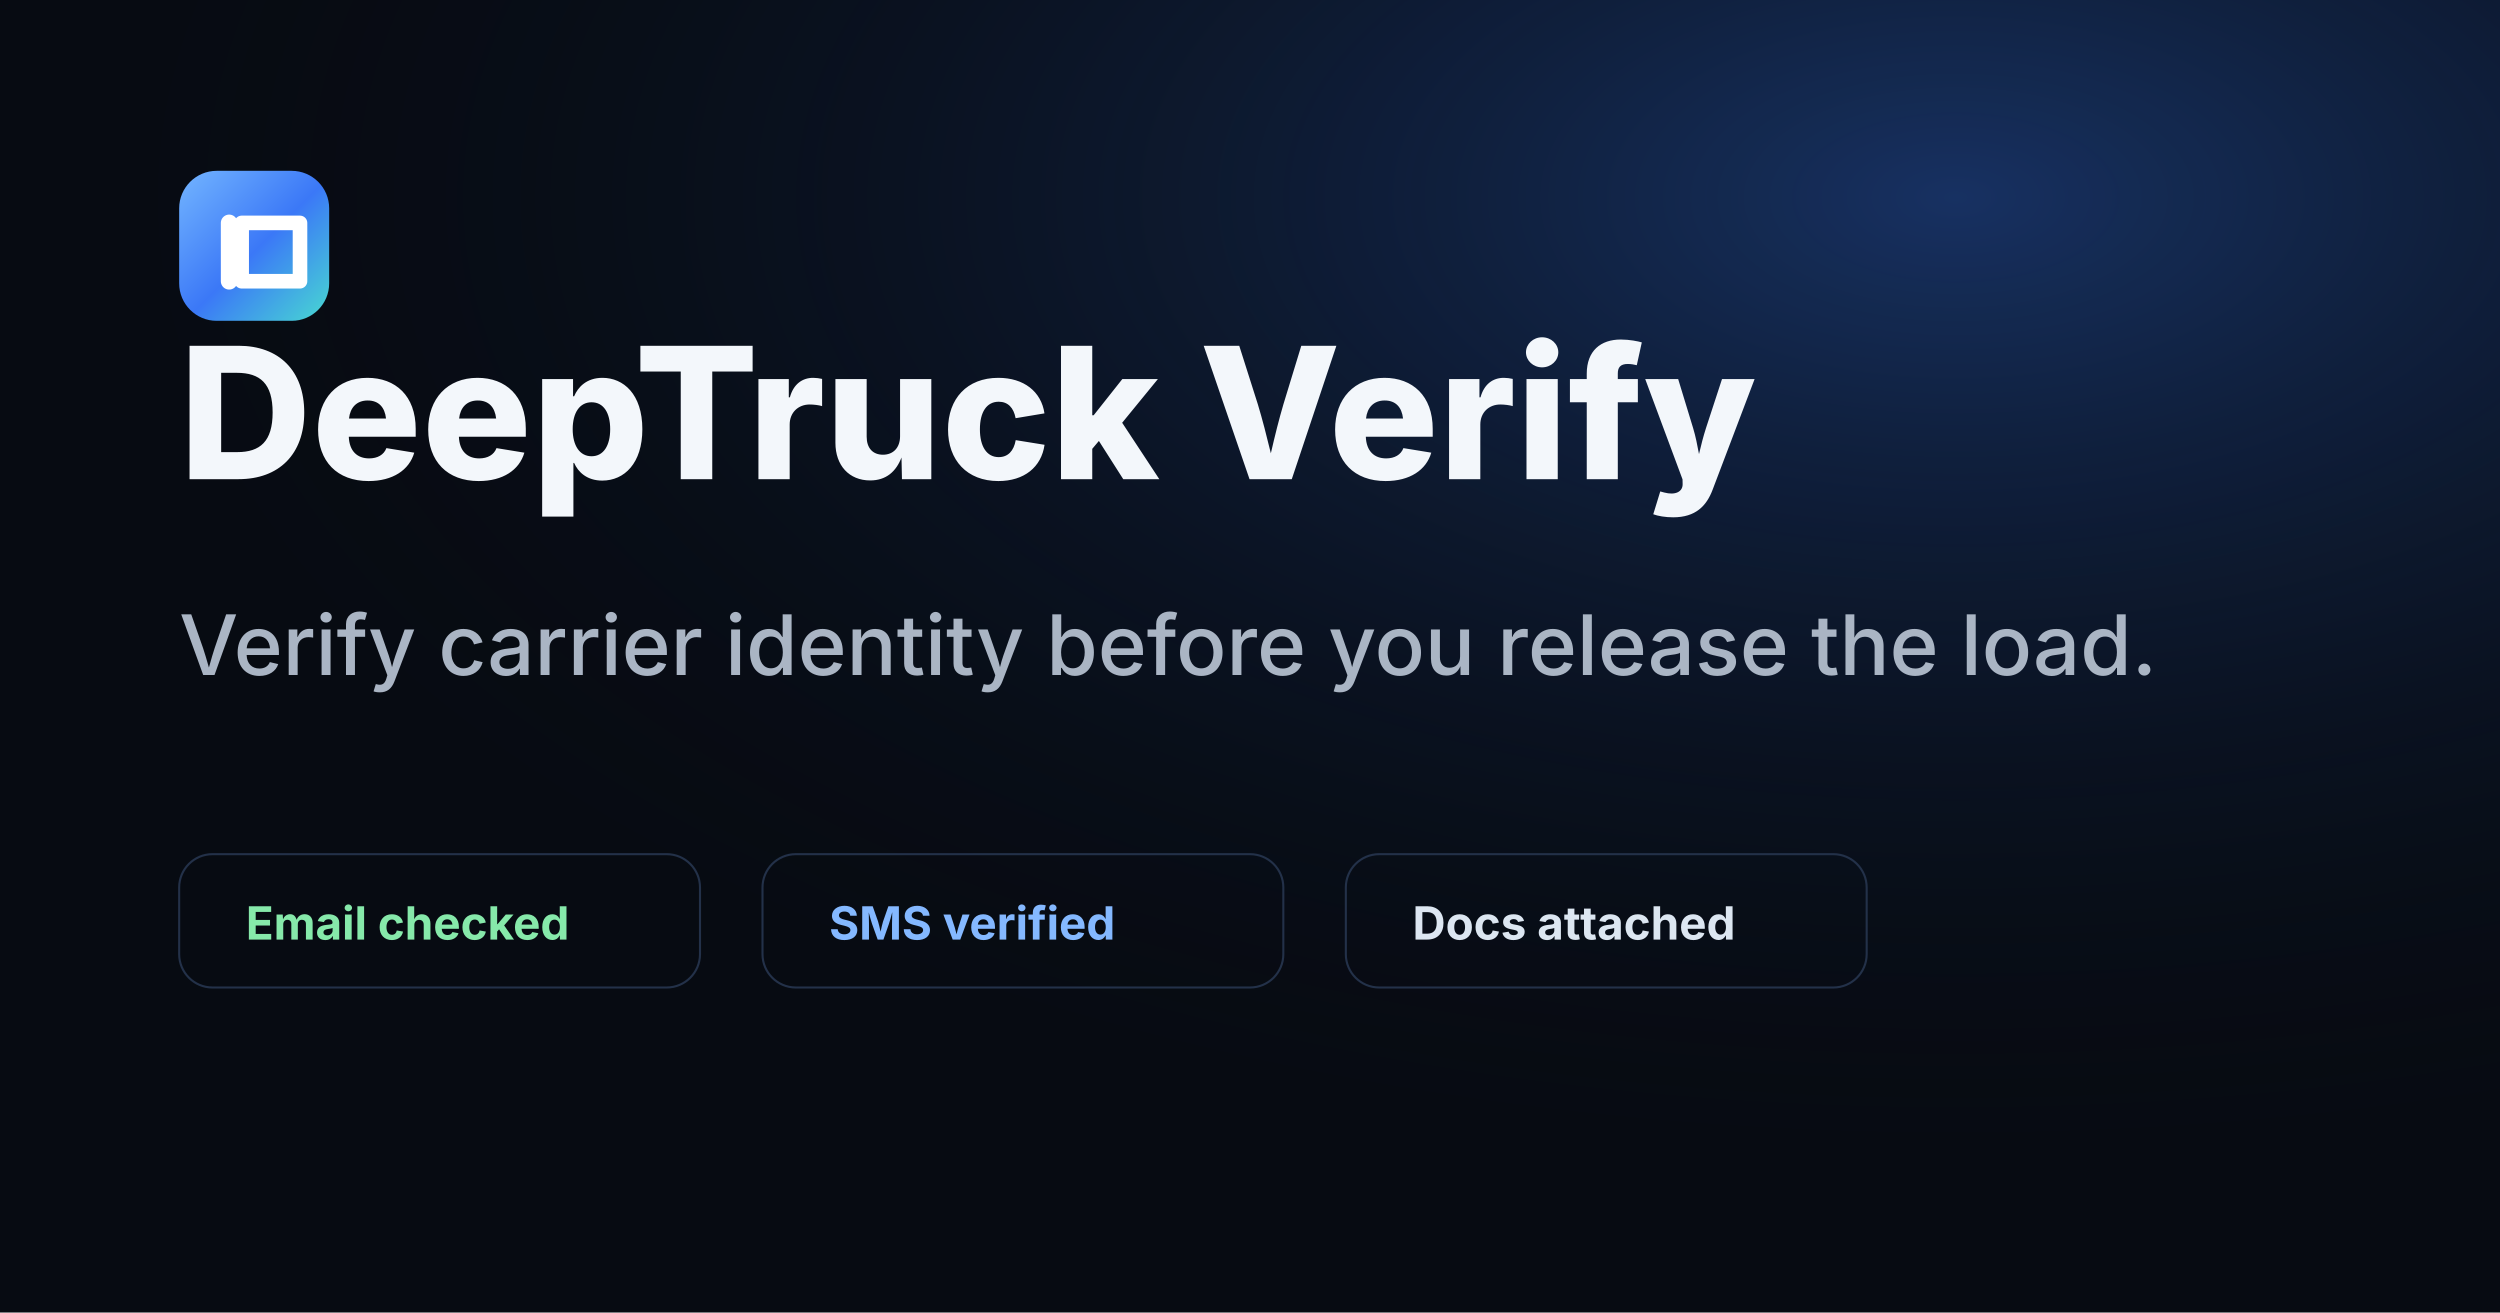
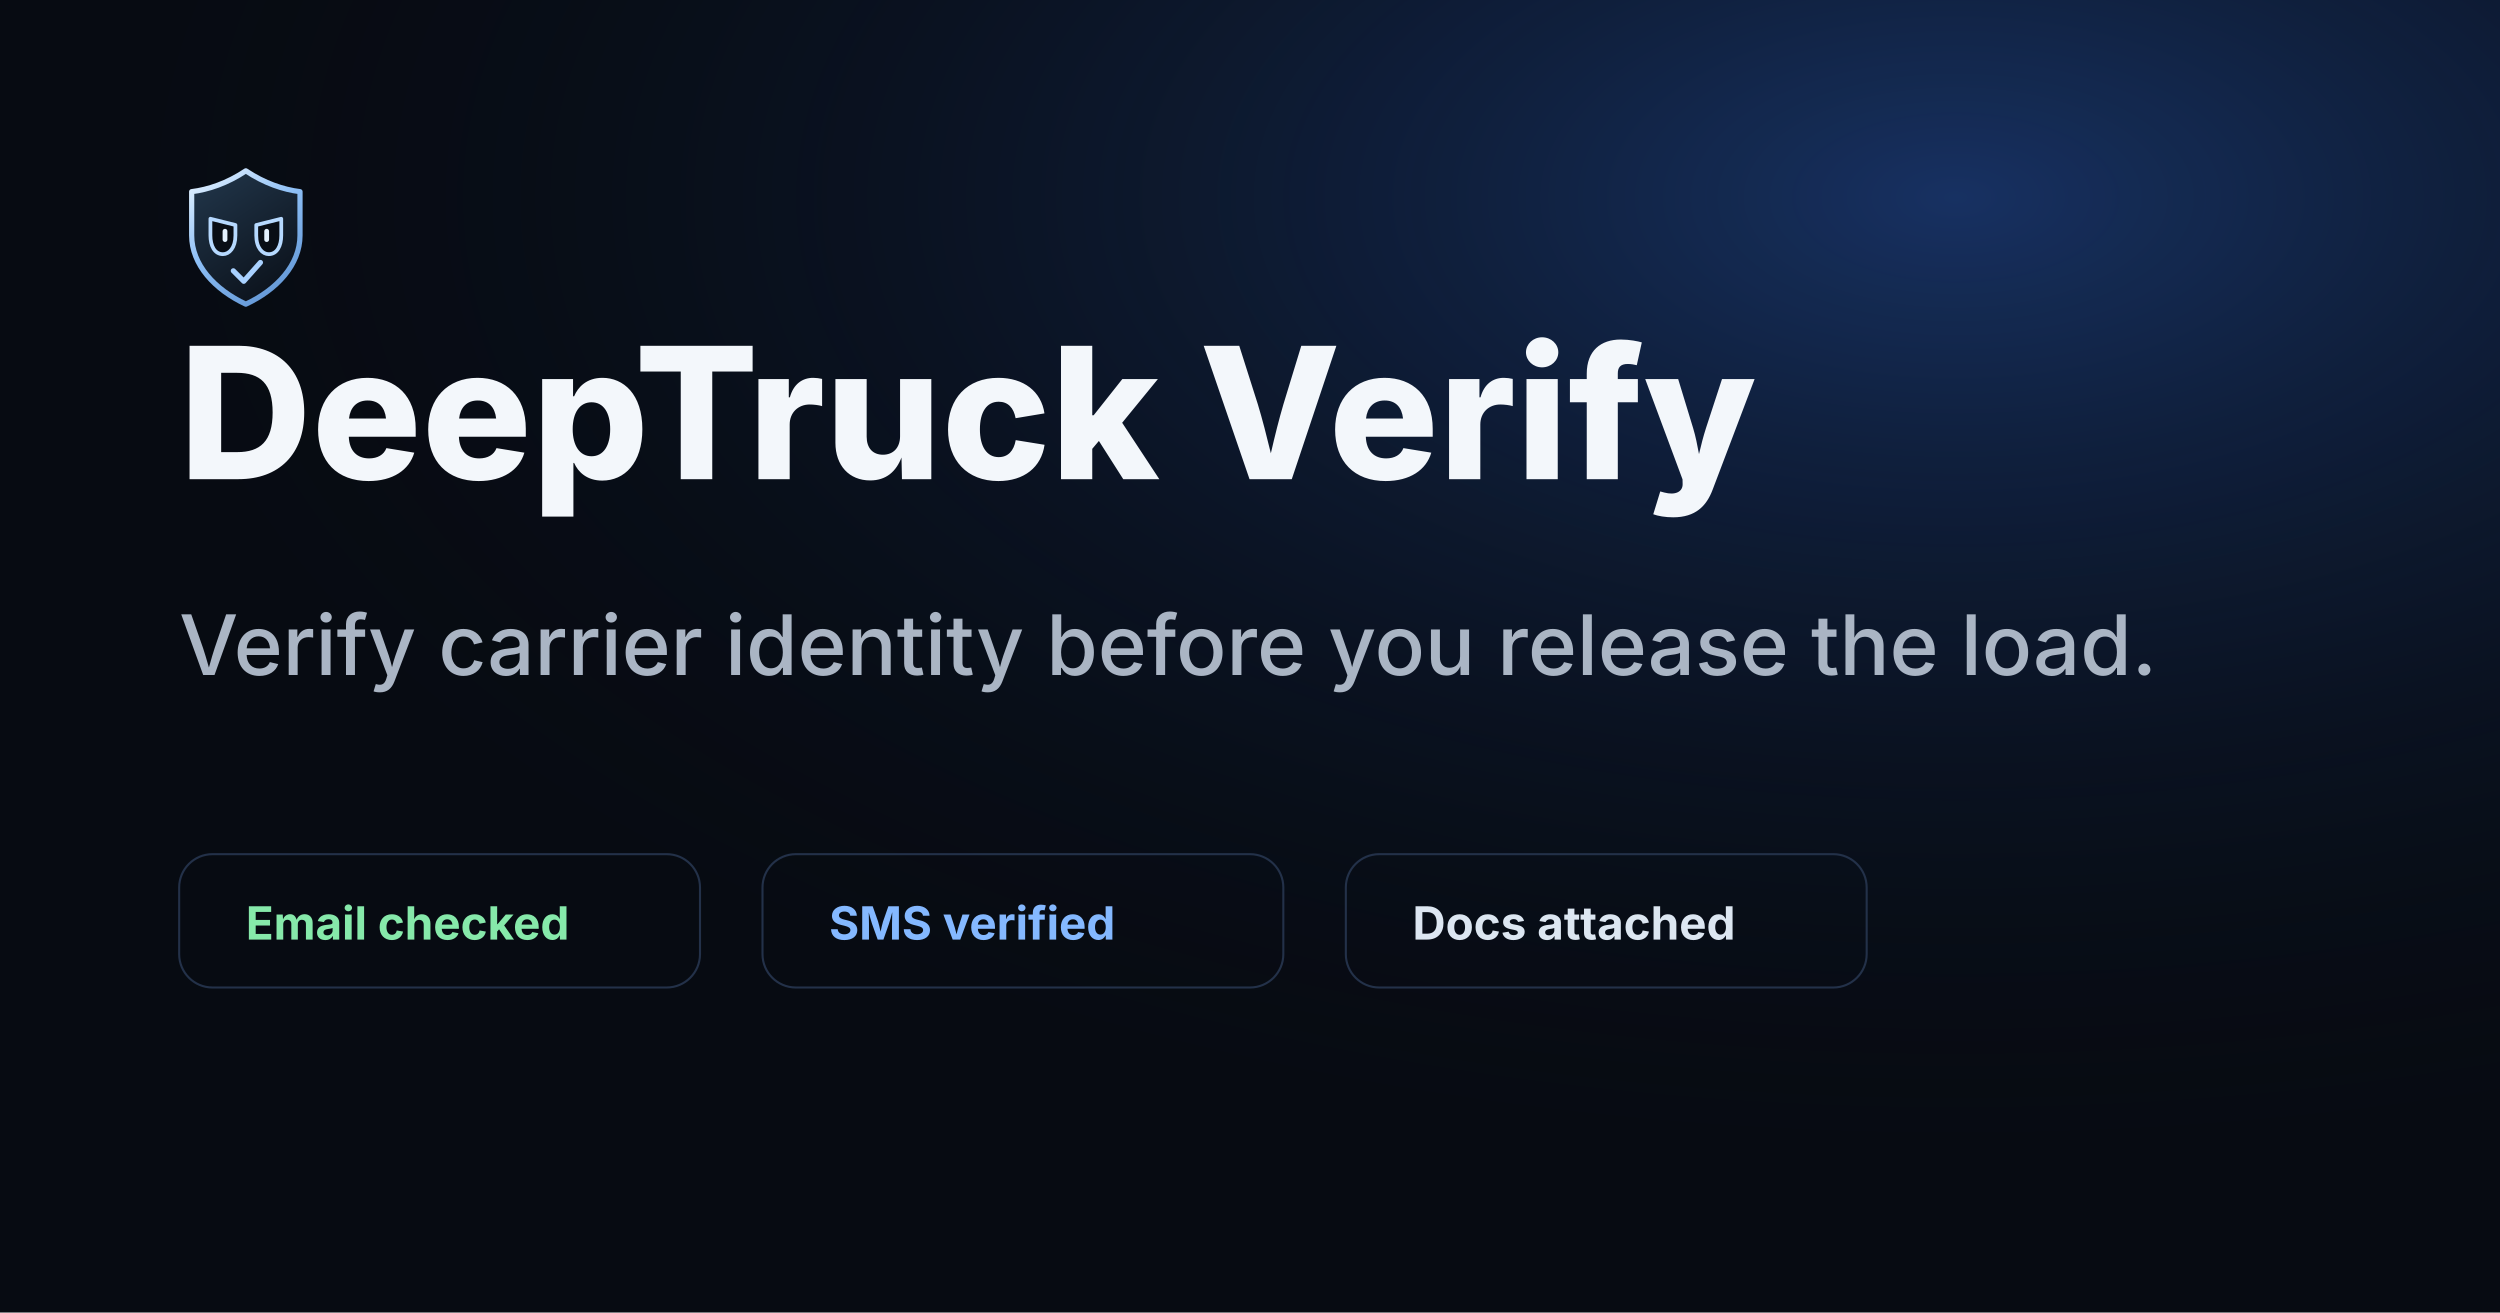
<svg xmlns="http://www.w3.org/2000/svg" viewBox="0 0 1200 630">
  <defs>
-     <linearGradient id="mark" x1="0" y1="0" x2="1" y2="1">
-       <stop stop-color="#73b5ff" />
-       <stop offset=".52" stop-color="#3b78f7" />
-       <stop offset="1" stop-color="#48d9d1" />
-     </linearGradient>
    <radialGradient id="glow" cx=".78" cy=".15" r=".75">
      <stop stop-color="#3478f6" stop-opacity=".35" />
      <stop offset="1" stop-color="#070b12" stop-opacity="0" />
    </radialGradient>
  </defs>
  <rect width="1200" height="630" fill="#070b12" />
  <rect width="1200" height="630" fill="url(#glow)" />
-   <g transform="translate(86 82)">
-     <rect width="72" height="72" rx="18" fill="url(#mark)" />
-     <path d="M30 25h28v28H30z" fill="none" stroke="#fff" stroke-width="7" stroke-linejoin="round" />
-     <path d="M24 25v28" stroke="#fff" stroke-width="8" stroke-linecap="round" />
+   <g transform="translate(86 78)" fill="none">
+     <defs>
+       <linearGradient id="logo-rim" x1="10" y1="4" x2="55" y2="66" gradientUnits="userSpaceOnUse">
+         <stop stop-color="#e4f2ff" />
+         <stop offset=".45" stop-color="#8dbff6" />
+         <stop offset="1" stop-color="#5c91d0" />
+       </linearGradient>
+       <linearGradient id="logo-glass" x1="12" y1="8" x2="50" y2="64" gradientUnits="userSpaceOnUse">
+         <stop stop-color="#203448" />
+         <stop offset="1" stop-color="#0b111a" />
+       </linearGradient>
+     </defs>
+     <path d="M32 4C23 10 14 13 6 14V35C6 49 17 61 32 68C47 61 58 49 58 35V14C50 13 41 10 32 4Z" fill="url(#logo-glass)" stroke="url(#logo-rim)" stroke-width="2.5" stroke-linejoin="round" />
+     <path d="M15 27L27 30V35C27 41 24 44 21 44C17 44 15 40 15 35V27Z M49 27L37 30V35C37 41 40 44 43 44C47 44 49 40 49 35V27Z" fill="#090e16" stroke="#b6d9ff" stroke-width="1.8" stroke-linejoin="round" />
+     <path d="M22 33V37M42 33V37" stroke="#e4f2ff" stroke-width="2.3" stroke-linecap="round" />
+     <path d="M26 52L31 57L39 48" stroke="#a9d1ff" stroke-width="2.5" stroke-linecap="round" stroke-linejoin="round" />
  </g>
  <text x="86" y="230" fill="#f3f7fb" font-family="Inter, Arial, sans-serif" font-size="88" font-weight="800">DeepTruck Verify</text>
  <text x="86" y="324" fill="#aab5c4" font-family="Inter, Arial, sans-serif" font-size="40" font-weight="500">Verify carrier identity before you release the load.</text>
  <g transform="translate(86 410)" fill="none" stroke="#233149">
    <rect width="250" height="64" rx="16" />
    <rect x="280" width="250" height="64" rx="16" />
    <rect x="560" width="250" height="64" rx="16" />
  </g>
  <text x="118" y="451" fill="#86e9aa" font-family="Inter, Arial, sans-serif" font-size="22" font-weight="700">Email checked</text>
  <text x="398" y="451" fill="#84b8ff" font-family="Inter, Arial, sans-serif" font-size="22" font-weight="700">SMS verified</text>
  <text x="678" y="451" fill="#dce6f1" font-family="Inter, Arial, sans-serif" font-size="22" font-weight="700">Docs attached</text>
</svg>
